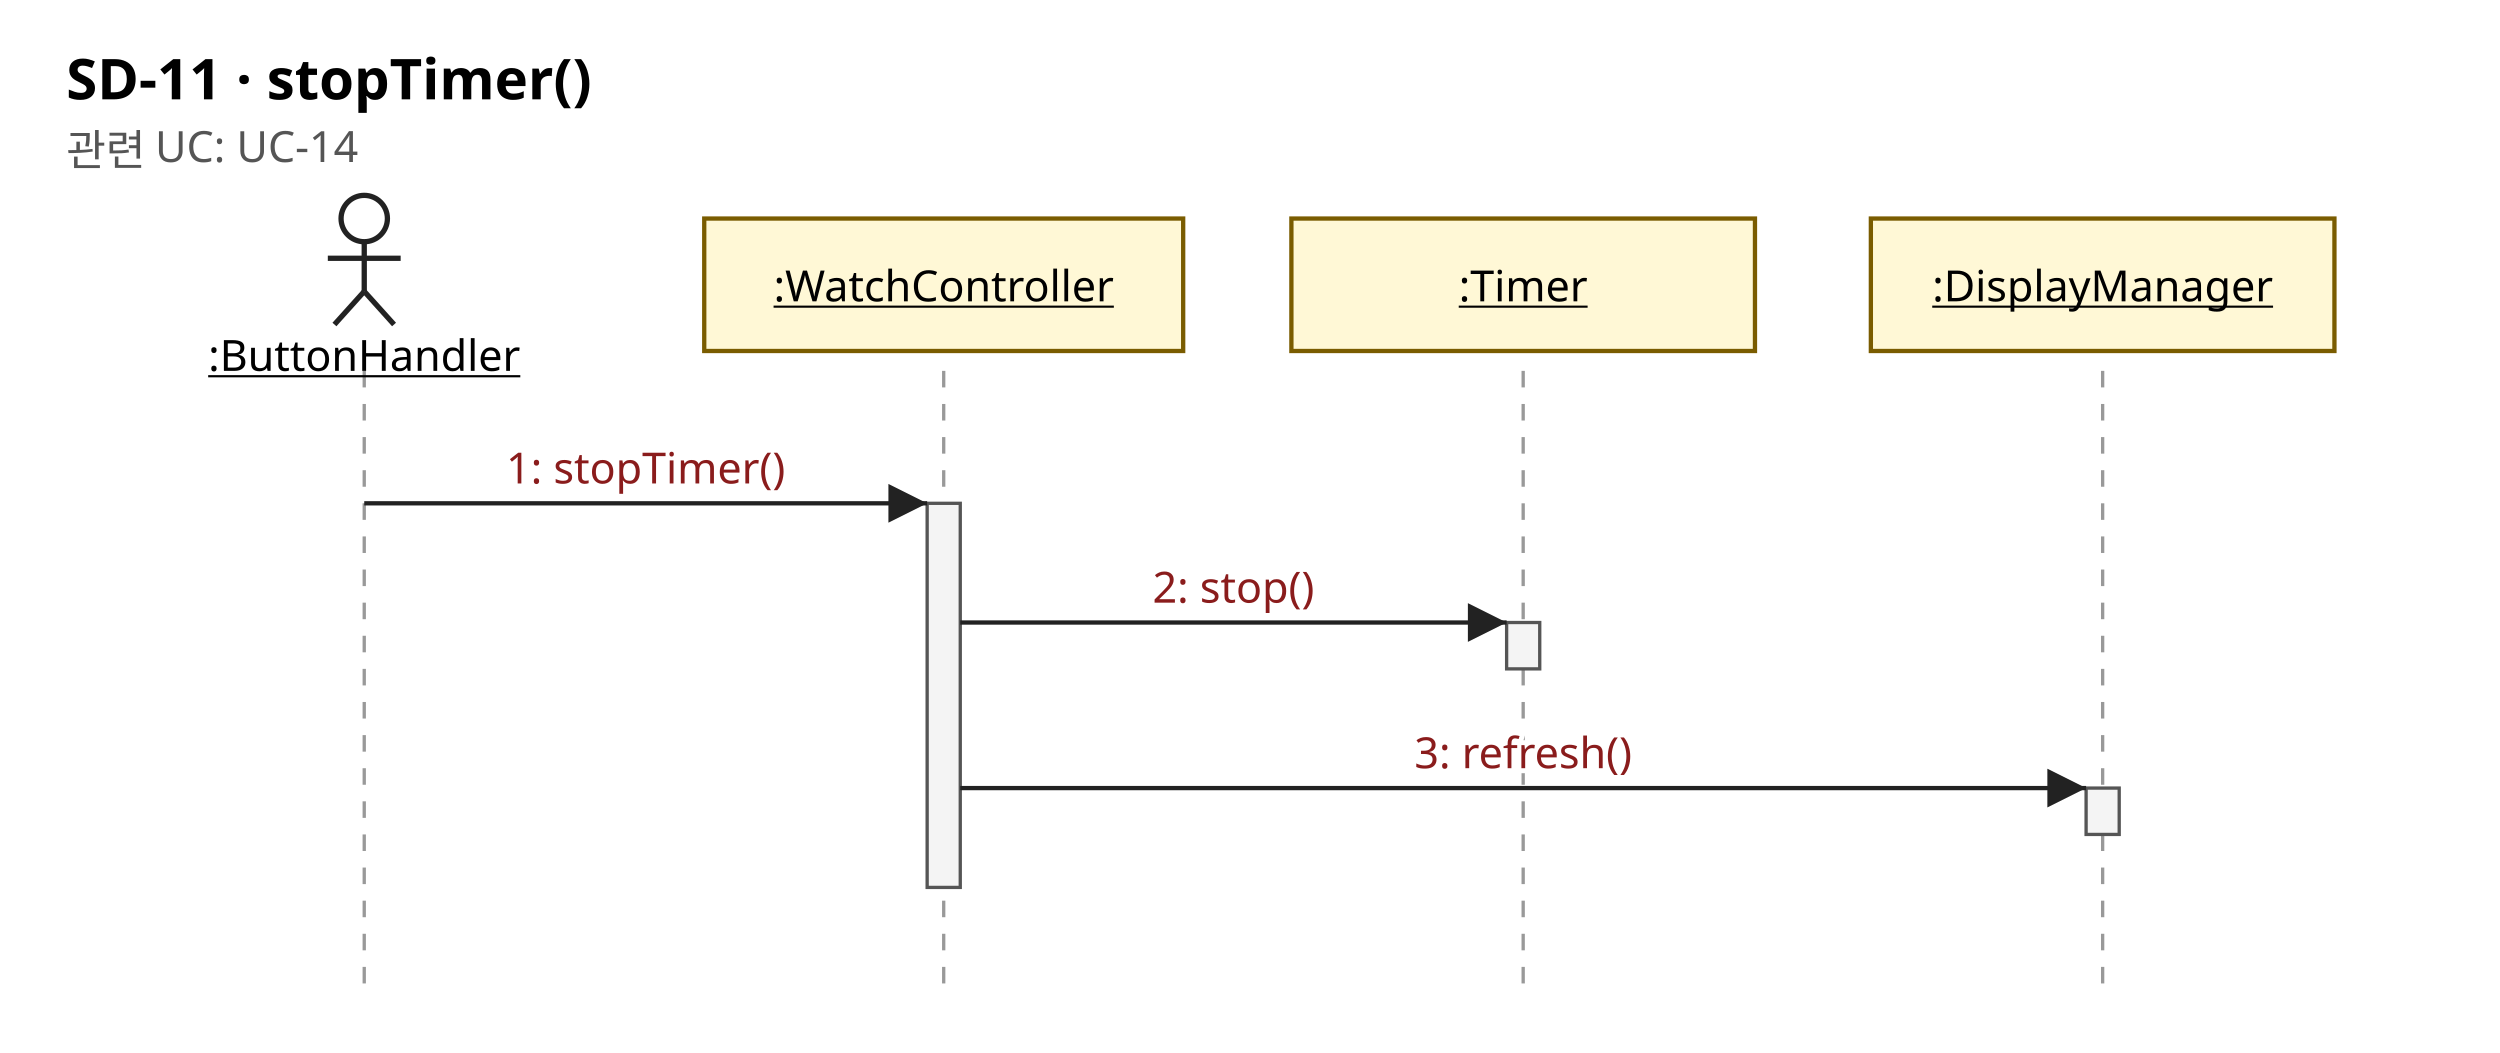
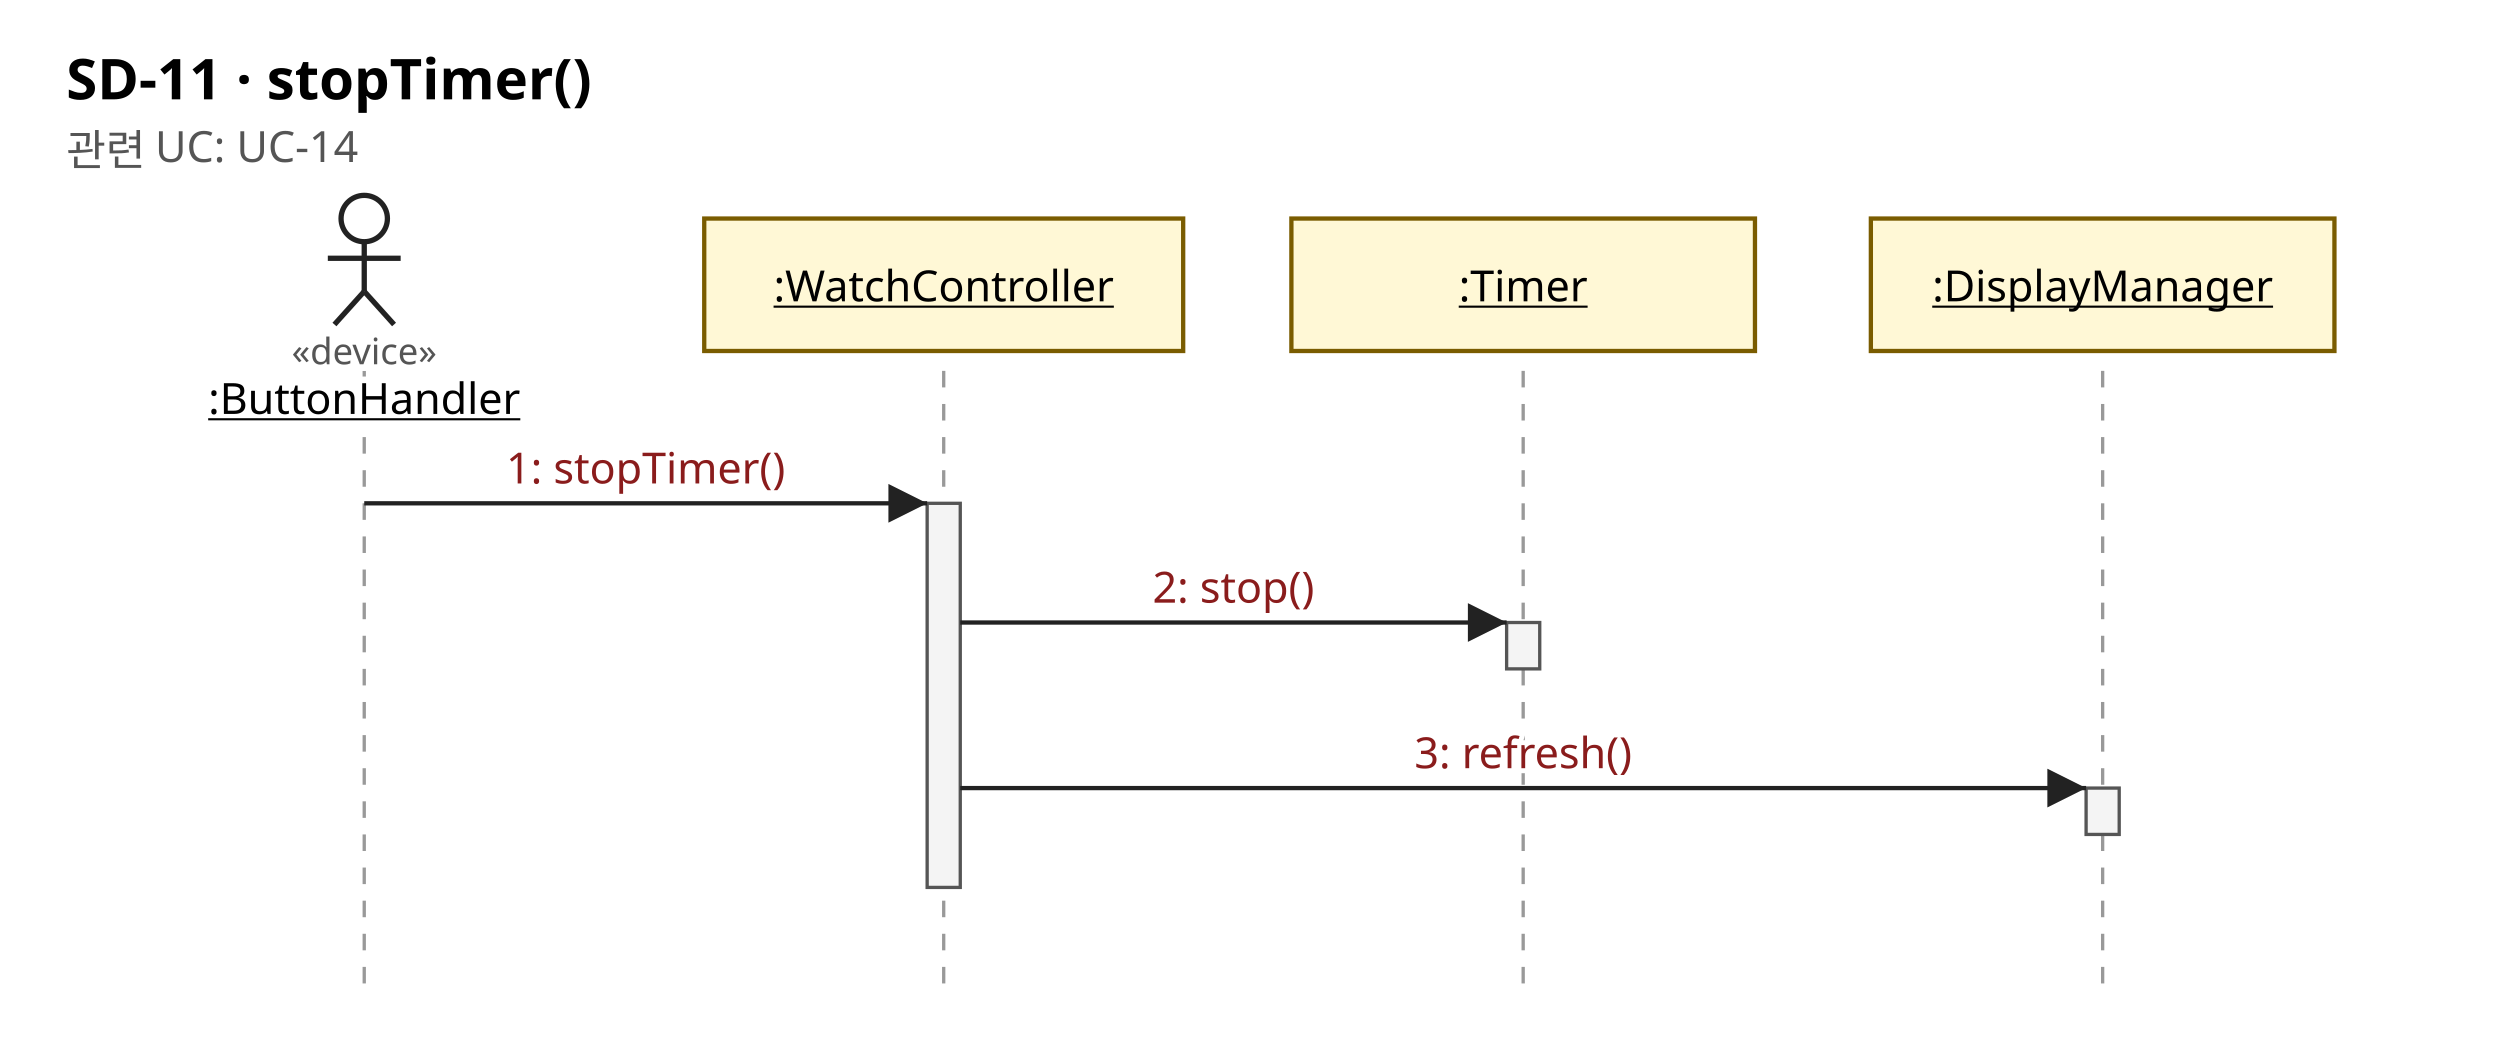
<svg xmlns="http://www.w3.org/2000/svg" width="755" height="318" viewBox="0 0 755 318" font-family="Malgun Gothic, Apple SD Gothic Neo, Noto Sans KR, WenQuanYi Zen Hei, sans-serif">
  <defs>
    <marker id="f" viewBox="0 0 10 10" refX="10" refY="5" markerWidth="9" markerHeight="9" orient="auto">
      <path d="M0,0 L10,5 L0,10 z" fill="#222" />
    </marker>
  </defs>
  <rect width="755" height="318" fill="#fff" />
  <text x="20" y="30" font-size="17" font-weight="bold">SD-11 · stopTimer()</text>
  <text x="20" y="50" font-size="13" fill="#555">관련 UC: UC-14</text>
  <line x1="110" y1="112" x2="110" y2="298" stroke="#999" stroke-dasharray="5 5" />
  <g stroke="#222" stroke-width="1.6" fill="none">
    <circle cx="110" cy="66" r="7" />
    <line x1="110" y1="73" x2="110" y2="88" />
    <line x1="99" y1="78" x2="121" y2="78" />
    <line x1="110" y1="88" x2="101" y2="98" />
    <line x1="110" y1="88" x2="119" y2="98" />
  </g>
-   <text x="110" y="112" text-anchor="middle" font-size="13" text-decoration="underline">:ButtonHandler</text>
+   <text x="110" y="110" text-anchor="middle" font-size="11" fill="#555" stroke="#fff" stroke-width="4" paint-order="stroke">«device»</text>
+   <text x="110" y="125" text-anchor="middle" font-size="13" text-decoration="underline" stroke="#fff" stroke-width="4" paint-order="stroke">:ButtonHandler</text>
  <line x1="285" y1="112" x2="285" y2="298" stroke="#999" stroke-dasharray="5 5" />
  <rect x="212.68" y="66" width="144.64" height="40" fill="#fff8d6" stroke="#7a5c00" stroke-width="1.3" />
  <text x="285" y="91" text-anchor="middle" font-size="13" text-decoration="underline">:WatchController</text>
  <line x1="460" y1="112" x2="460" y2="298" stroke="#999" stroke-dasharray="5 5" />
  <rect x="390.0" y="66" width="140" height="40" fill="#fff8d6" stroke="#7a5c00" stroke-width="1.3" />
  <text x="460" y="91" text-anchor="middle" font-size="13" text-decoration="underline">:Timer</text>
  <line x1="635" y1="112" x2="635" y2="298" stroke="#999" stroke-dasharray="5 5" />
  <rect x="565.0" y="66" width="140" height="40" fill="#fff8d6" stroke="#7a5c00" stroke-width="1.3" />
  <text x="635" y="91" text-anchor="middle" font-size="13" text-decoration="underline">:DisplayManager</text>
  <rect x="455" y="188" width="10" height="14" fill="#f4f4f4" stroke="#555" />
  <rect x="630" y="238" width="10" height="14" fill="#f4f4f4" stroke="#555" />
  <rect x="280" y="152" width="10" height="116" fill="#f4f4f4" stroke="#555" />
  <line x1="110" y1="152" x2="280" y2="152" stroke="#222" stroke-width="1.3" marker-end="url(#f)" />
  <text x="195.0" y="146" text-anchor="middle" font-size="13" fill="#8a1c1c" stroke="#fff" stroke-width="3" paint-order="stroke">1: stopTimer()</text>
  <line x1="290" y1="188" x2="455" y2="188" stroke="#222" stroke-width="1.3" marker-end="url(#f)" />
  <text x="372.5" y="182" text-anchor="middle" font-size="13" fill="#8a1c1c" stroke="#fff" stroke-width="3" paint-order="stroke">2: stop()</text>
  <line x1="290" y1="238" x2="630" y2="238" stroke="#222" stroke-width="1.3" marker-end="url(#f)" />
  <text x="460.0" y="232" text-anchor="middle" font-size="13" fill="#8a1c1c" stroke="#fff" stroke-width="3" paint-order="stroke">3: refresh()</text>
</svg>
